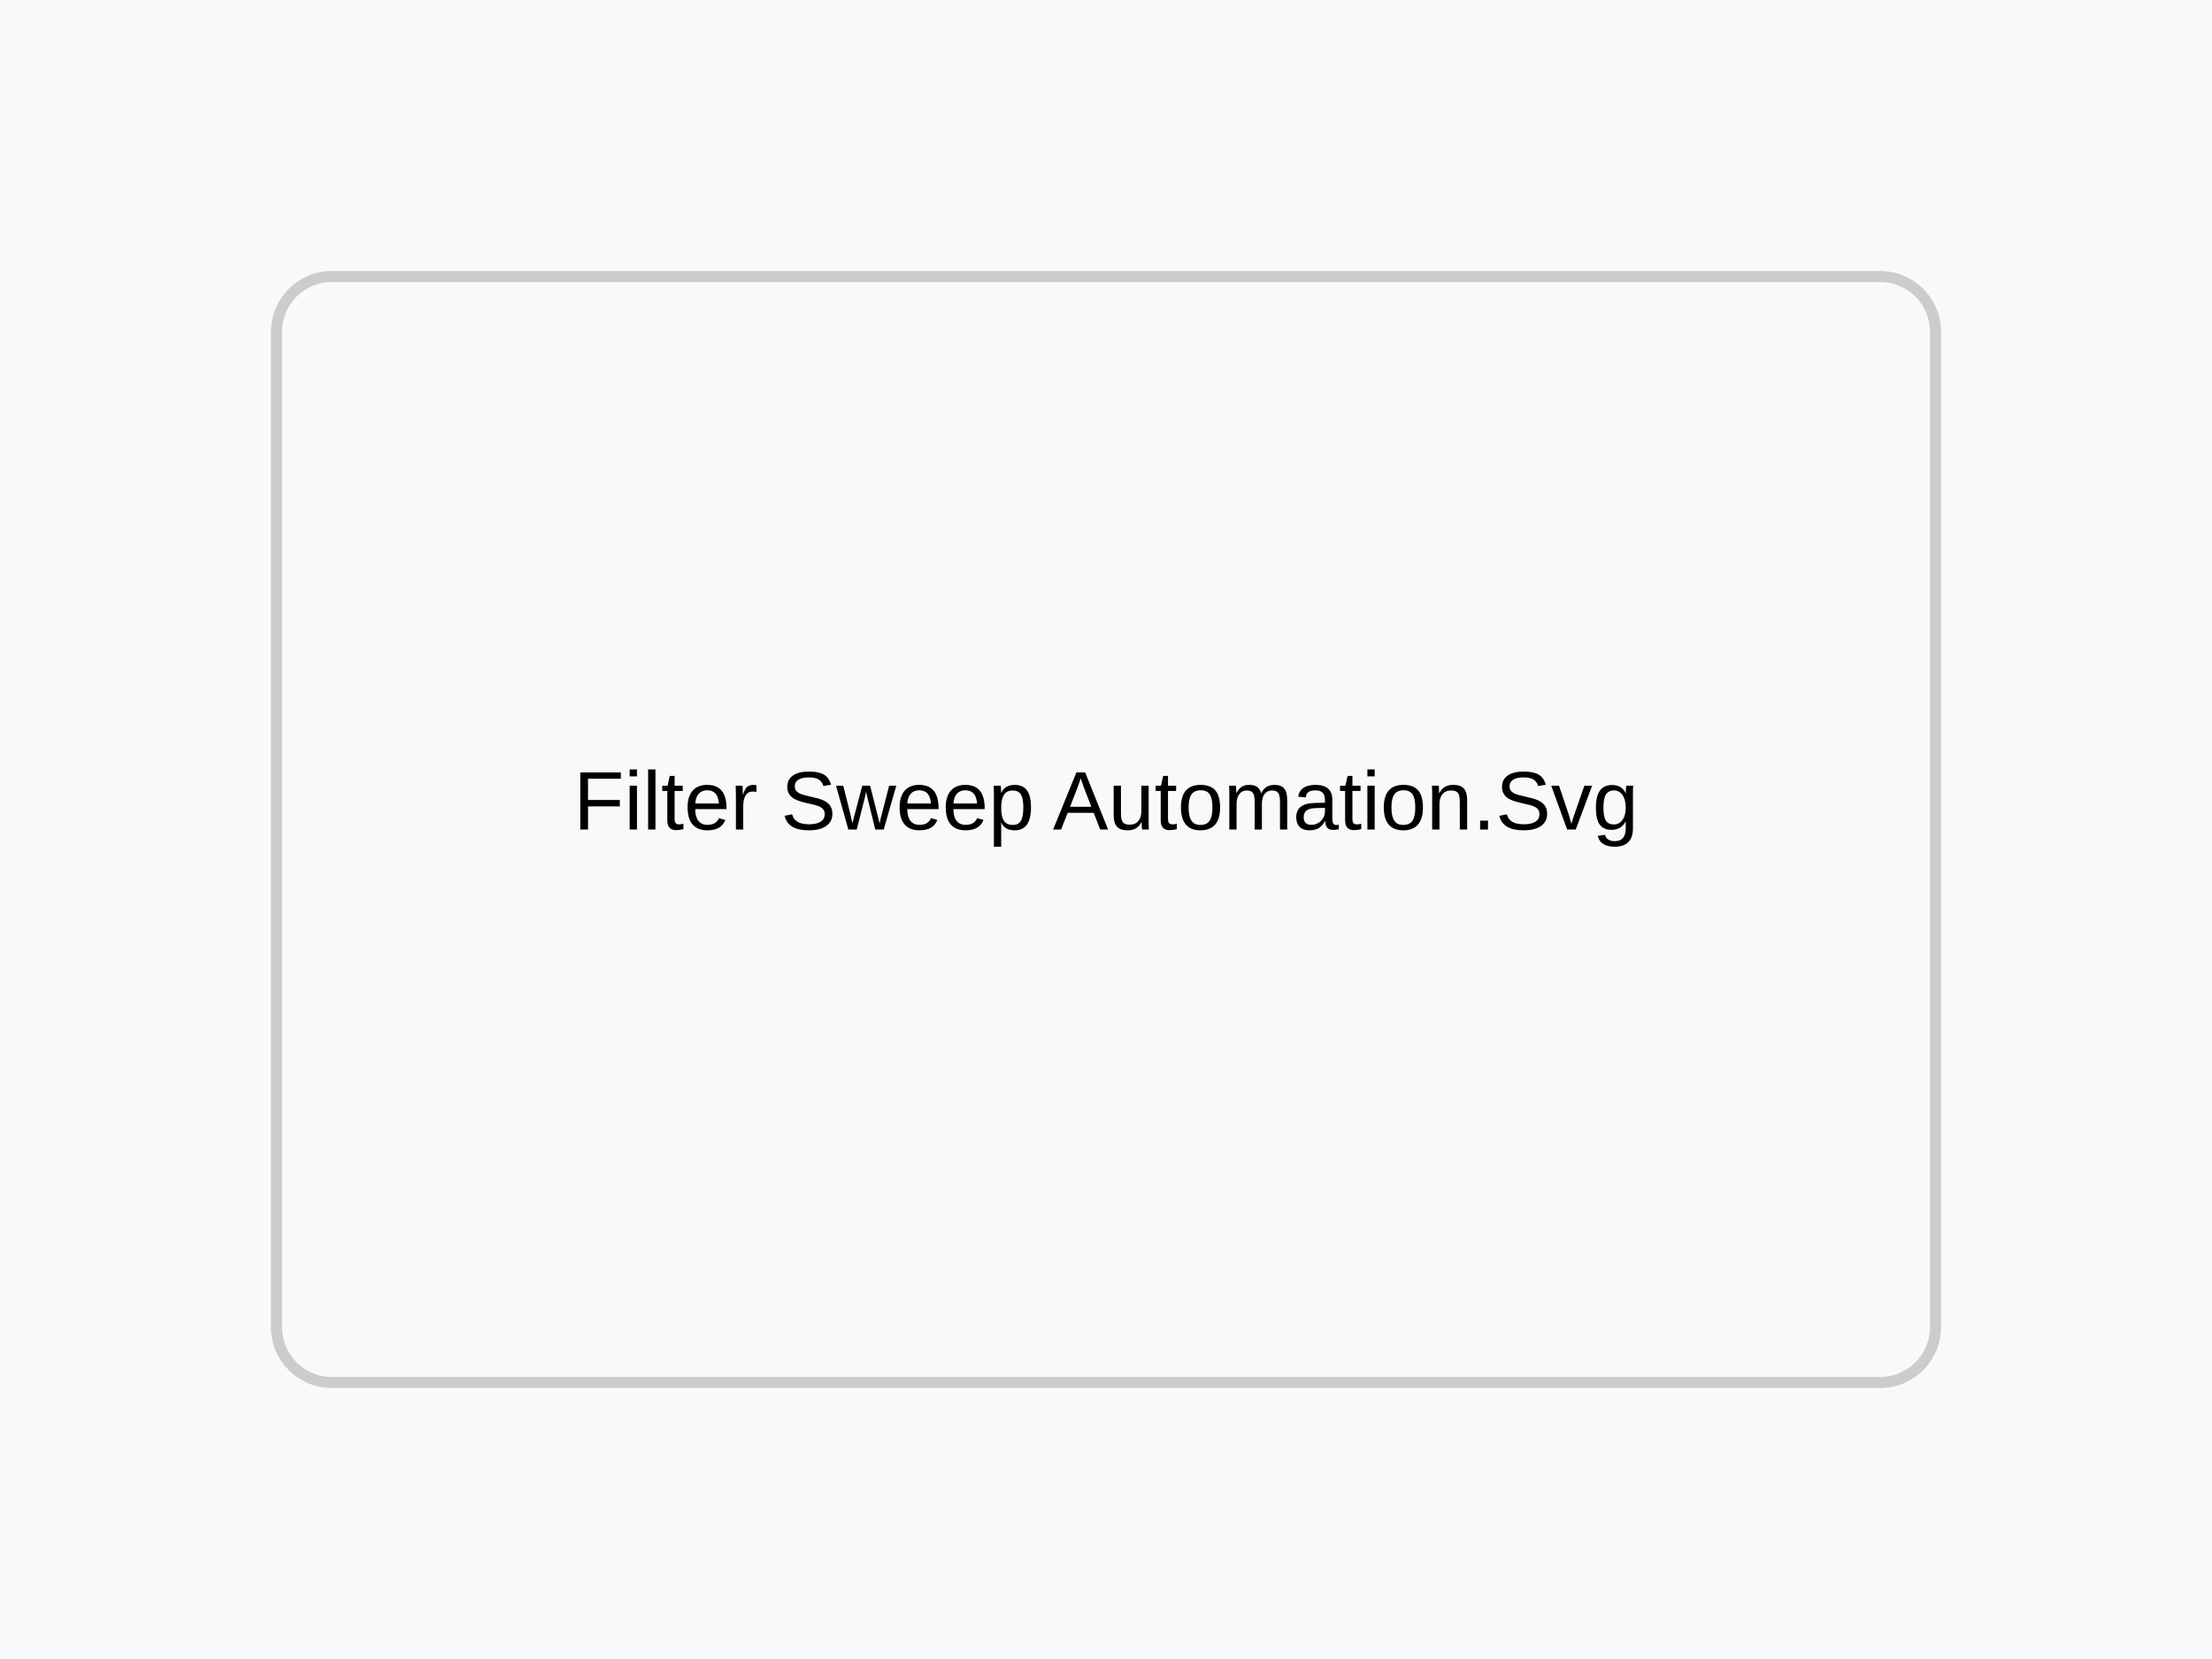
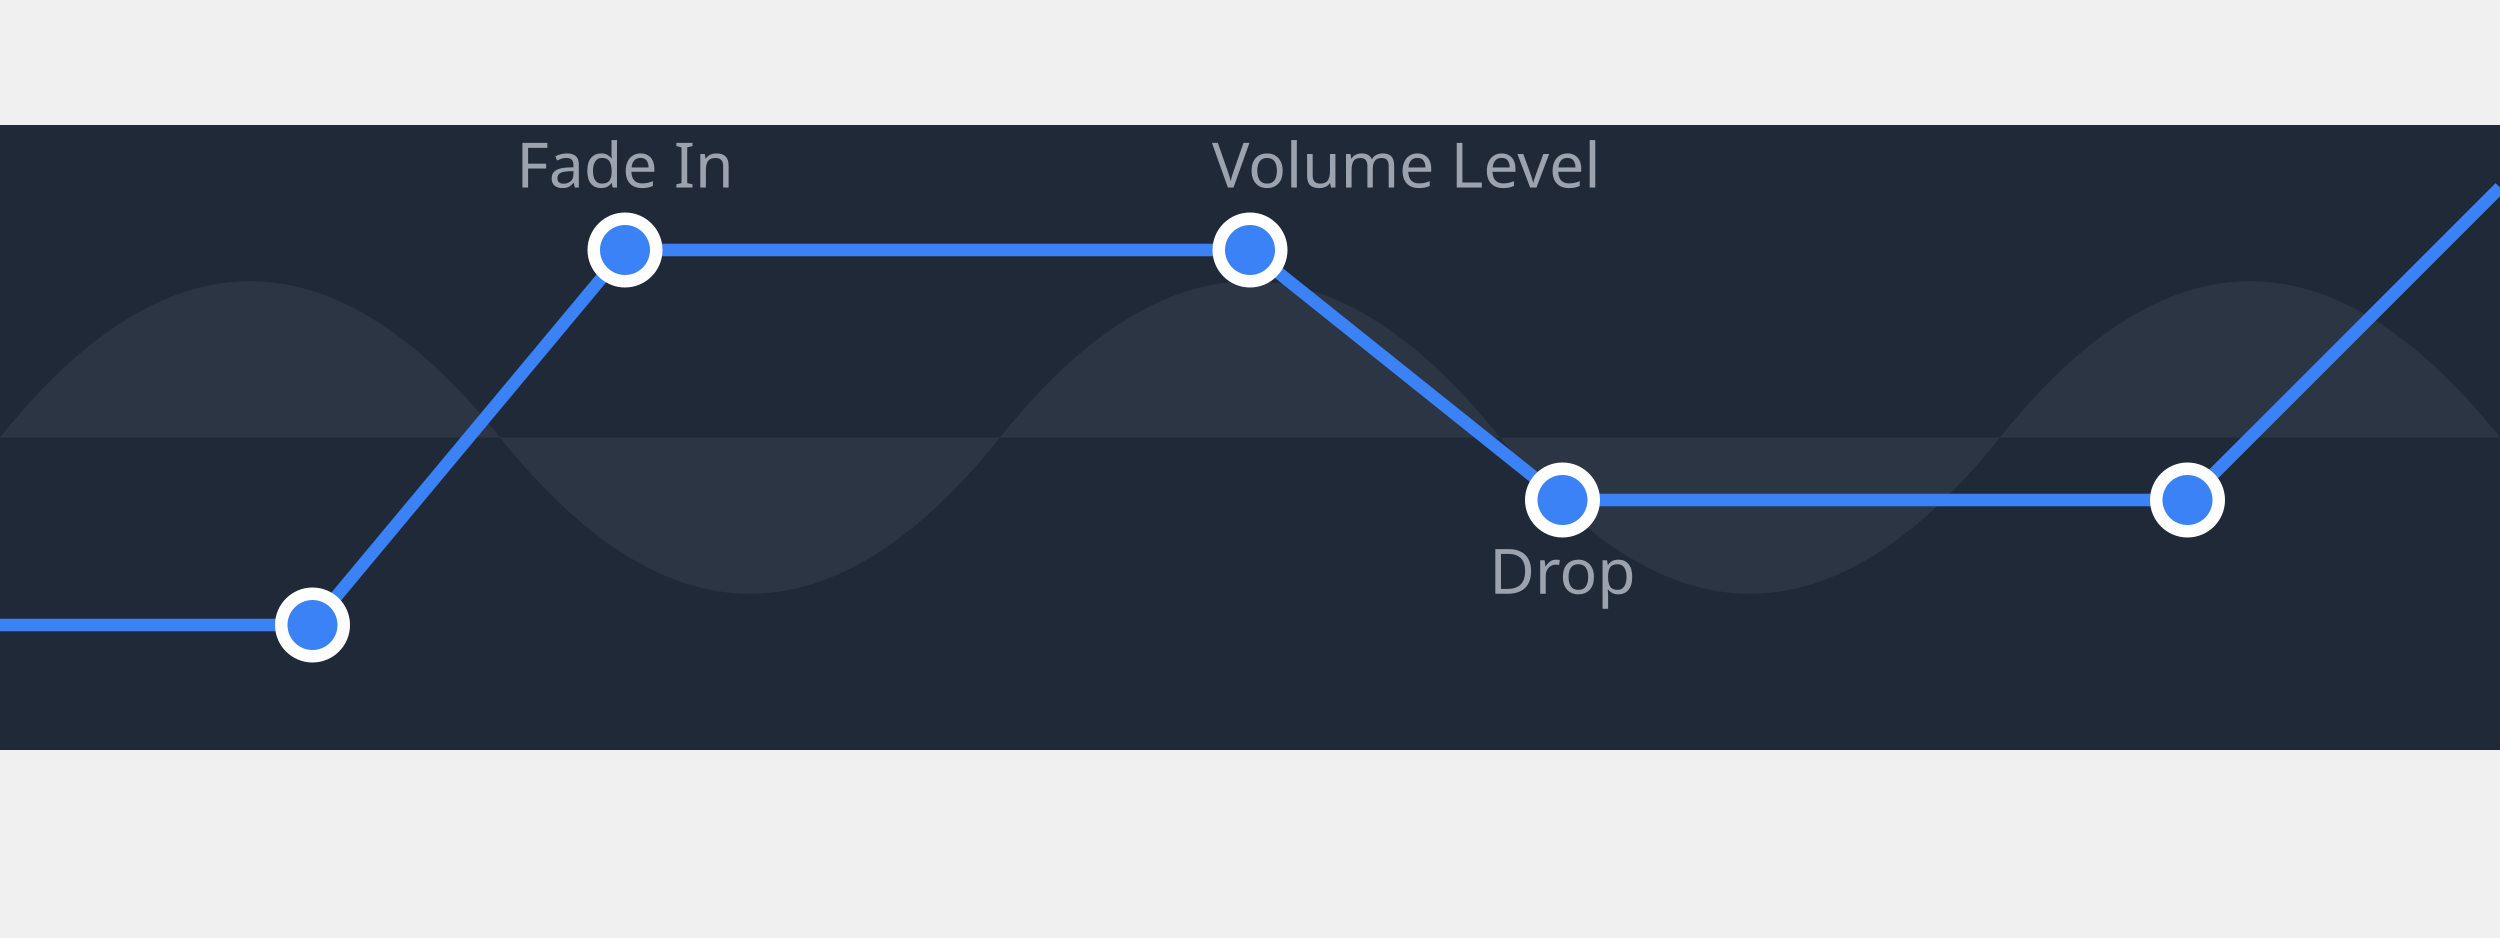
- <svg xmlns="http://www.w3.org/2000/svg" viewBox="0 0 800 600">
+ <svg xmlns="http://www.w3.org/2000/svg" viewBox="0 0 400 150">
  <defs>
-     <filter id="shadow" x="-20%" y="-20%" width="140%" height="140%">
-       <feGaussianBlur in="SourceAlpha" stdDeviation="3" />
-       <feOffset dx="2" dy="2" result="offsetblur" />
-       <feComponentTransfer>
-         <feFuncA type="linear" slope="0.5" />
-       </feComponentTransfer>
-       <feMerge>
-         <feMergeNode />
-         <feMergeNode in="SourceGraphic" />
-       </feMerge>
-     </filter>
+     <style>
+       .track-bg { fill: #1f2937; }
+       .waveform { fill: #374151; opacity: 0.5; }
+       .auto-line { fill: none; stroke: #3b82f6; stroke-width: 2; }
+       .node { fill: #3b82f6; stroke: white; stroke-width: 2; }
+       .text { font-family: sans-serif; font-size: 10px; fill: #9ca3af; }
+     </style>
  </defs>
-   <rect x="0" y="0" width="800" height="600" fill="#f8f9fa" />
-   <text x="400" y="300" font-family="Arial, sans-serif" font-size="30" fill="black" text-anchor="middle" font-weight="normal">Filter Sweep Automation.Svg</text>
-   <rect x="100" y="100" width="600" height="400" rx="20" fill="none" stroke="#ccc" stroke-width="4" opacity="1" />
+   <rect x="0" y="20" width="400" height="100" class="track-bg" />
+   <path d="M0 70 Q 20 20 40 70 T 80 70 T 120 70 T 160 70 T 200 70" class="waveform" transform="scale(2,1)" />
+   <path d="M0 100 L 50 100 L 100 40 L 200 40 L 250 80 L 350 80 L 400 30" class="auto-line" />
+   <circle cx="50" cy="100" r="5" class="node" />
+   <circle cx="100" cy="40" r="5" class="node" />
+   <circle cx="200" cy="40" r="5" class="node" />
+   <circle cx="250" cy="80" r="5" class="node" />
+   <circle cx="350" cy="80" r="5" class="node" />
+   <text x="100" y="30" class="text" text-anchor="middle">Fade In</text>
+   <text x="225" y="30" class="text" text-anchor="middle">Volume Level</text>
+   <text x="250" y="95" class="text" text-anchor="middle">Drop</text>
</svg>
